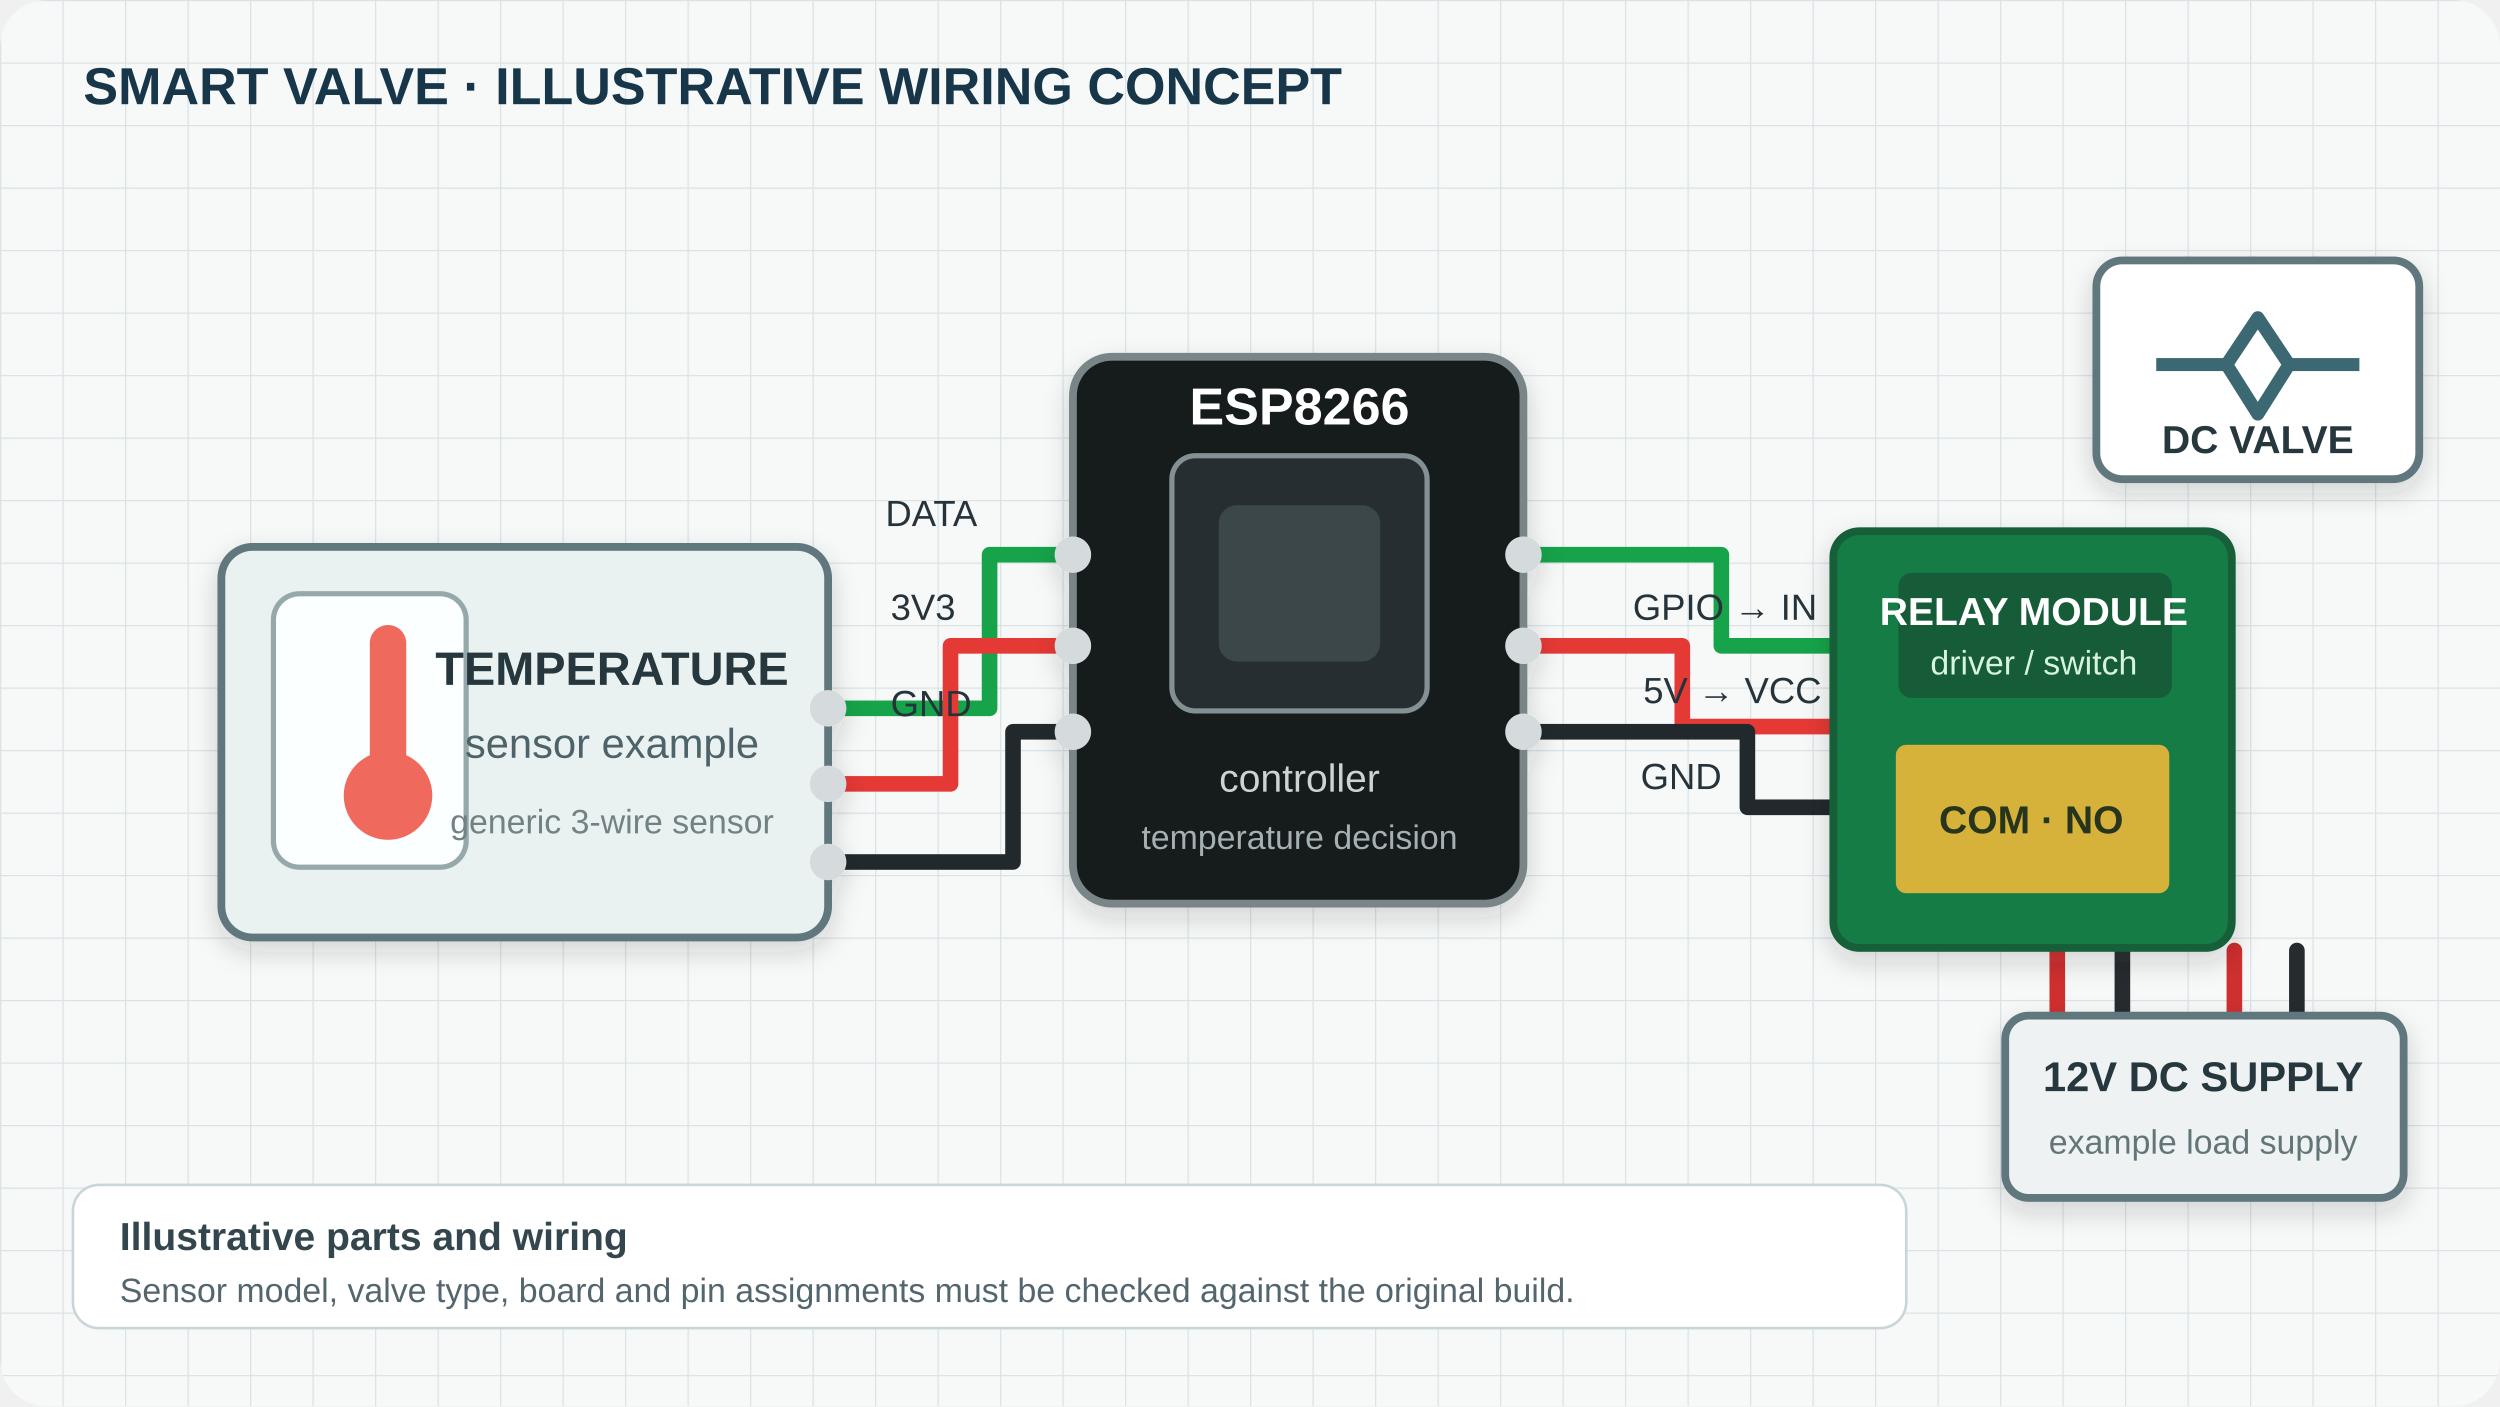
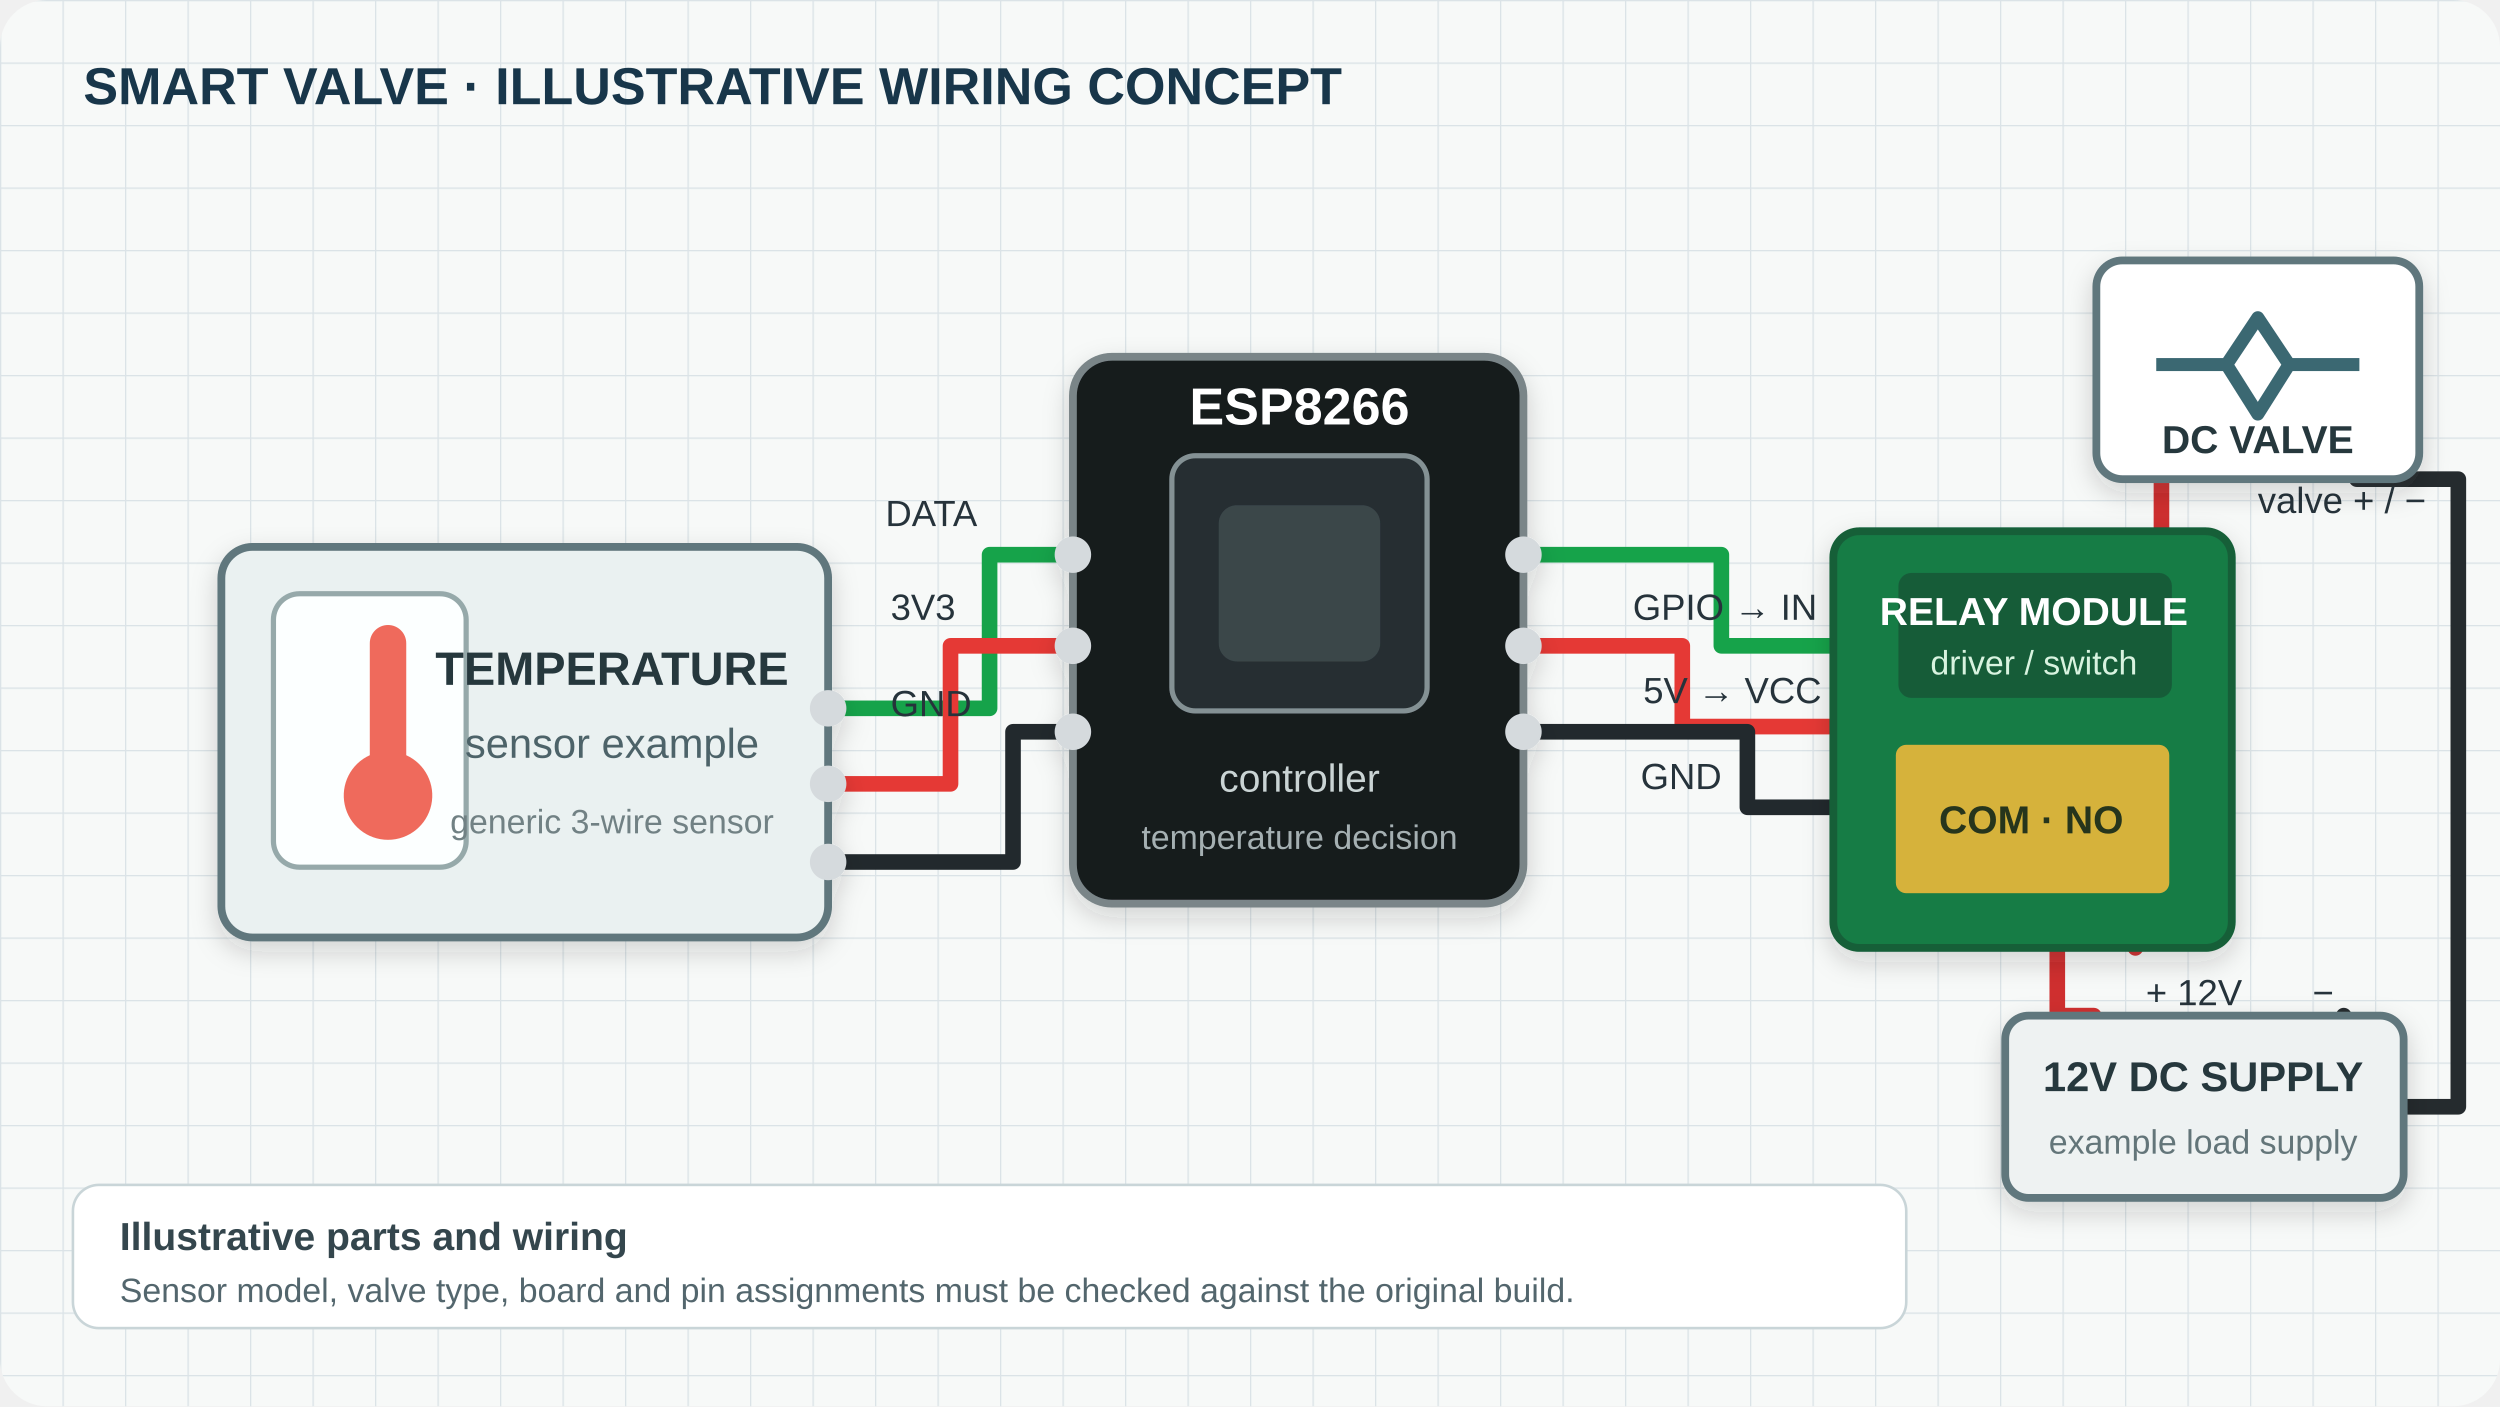
<svg xmlns="http://www.w3.org/2000/svg" viewBox="0 0 960 540" role="img" aria-labelledby="title desc">
  <defs>
    <pattern id="grid" width="24" height="24" patternUnits="userSpaceOnUse">
      <path d="M24 0H0V24" fill="none" stroke="#dbe3e7" stroke-width="1" />
    </pattern>
    <filter id="shadow" x="-20%" y="-20%" width="140%" height="140%">
      <feDropShadow dx="0" dy="4" stdDeviation="5" flood-color="#233" flood-opacity=".18" />
    </filter>
  </defs>
  <rect width="960" height="540" rx="18" fill="#f7f9f8" />
  <rect width="960" height="540" rx="18" fill="url(#grid)" />
  <text x="32" y="40" fill="#18364a" font-family="Arial,sans-serif" font-weight="700" font-size="20">SMART VALVE · ILLUSTRATIVE WIRING CONCEPT</text>
  <g fill="none" stroke-linecap="round" stroke-linejoin="round" stroke-width="6">
    <path d="M318 272H380V213H412" stroke="#16a34a" />
    <path d="M318 301H365V248H412" stroke="#e53935" />
    <path d="M318 331H389V281H412" stroke="#22292d" />
    <path d="M585 213H661V248H704" stroke="#16a34a" />
    <path d="M585 248H646V279H704" stroke="#e53935" />
    <path d="M585 281H671V310H704" stroke="#22292d" />
-     <path d="M790 338V392H858V365" stroke="#cf2f2f" />
-     <path d="M815 365V406H882V365" stroke="#252b2e" />
+     <path d="M790 364V390H804" stroke="#cf2f2f" />
+     <path d="M820 364V280H830V184" stroke="#cf2f2f" />
+     <path d="M905 184H944V425H900V390" stroke="#252b2e" />
  </g>
  <g font-family="Arial,sans-serif" font-size="14" fill="#26333b">
    <text x="340" y="202">DATA</text>
    <text x="342" y="238">3V3</text>
    <text x="342" y="275">GND</text>
    <text x="627" y="238">GPIO → IN</text>
    <text x="631" y="270">5V → VCC</text>
    <text x="630" y="303">GND</text>
-     <text x="817" y="428">12V DC example</text>
+     <text x="824" y="386">+ 12V</text>
+     <text x="888" y="386">−</text>
+     <text x="867" y="197">valve + / −</text>
  </g>
  <g filter="url(#shadow)">
    <rect x="412" y="137" width="173" height="210" rx="15" fill="#151a1c" stroke="#7a8588" stroke-width="3" />
    <rect x="450" y="175" width="98" height="98" rx="9" fill="#252e32" stroke="#849194" stroke-width="2" />
    <rect x="468" y="194" width="62" height="60" rx="7" fill="#3b464a" />
    <text x="499" y="163" text-anchor="middle" fill="#fff" font-family="Arial,sans-serif" font-size="20" font-weight="700">ESP8266</text>
    <text x="499" y="304" text-anchor="middle" fill="#cad4d4" font-family="Arial,sans-serif" font-size="15">controller</text>
    <text x="499" y="326" text-anchor="middle" fill="#a5b0b2" font-family="Arial,sans-serif" font-size="13">temperature decision</text>
    <g fill="#d5dadd">
      <circle cx="412" cy="213" r="7" />
      <circle cx="412" cy="248" r="7" />
      <circle cx="412" cy="281" r="7" />
      <circle cx="585" cy="213" r="7" />
      <circle cx="585" cy="248" r="7" />
      <circle cx="585" cy="281" r="7" />
    </g>
  </g>
  <g filter="url(#shadow)">
    <rect x="85" y="210" width="233" height="150" rx="12" fill="#eaf1f1" stroke="#61777d" stroke-width="3" />
    <rect x="105" y="228" width="74" height="105" rx="10" fill="#fcffff" stroke="#96a9aa" stroke-width="2" />
    <path d="M142 247v43a17 17 0 1 0 14 0v-43a7 7 0 0 0-14 0z" fill="#ef6b5c" />
    <text x="235" y="263" text-anchor="middle" fill="#26373e" font-family="Arial,sans-serif" font-size="18" font-weight="700">TEMPERATURE</text>
    <text x="235" y="291" text-anchor="middle" fill="#4d6369" font-family="Arial,sans-serif" font-size="16">sensor example</text>
    <text x="235" y="320" text-anchor="middle" fill="#718184" font-family="Arial,sans-serif" font-size="13">generic 3-wire sensor</text>
    <g fill="#d5dadd">
      <circle cx="318" cy="272" r="7" />
      <circle cx="318" cy="301" r="7" />
      <circle cx="318" cy="331" r="7" />
    </g>
  </g>
  <g filter="url(#shadow)">
    <rect x="704" y="204" width="153" height="160" rx="10" fill="#147b45" stroke="#125f39" stroke-width="3" />
    <rect x="729" y="220" width="105" height="48" rx="5" fill="#145c39" />
    <text x="781" y="240" text-anchor="middle" fill="#fff" font-family="Arial,sans-serif" font-size="15" font-weight="700">RELAY MODULE</text>
    <text x="781" y="259" text-anchor="middle" fill="#d8f3df" font-family="Arial,sans-serif" font-size="13">driver / switch</text>
    <rect x="728" y="286" width="105" height="57" rx="4" fill="#d6b23b" />
    <text x="780" y="320" text-anchor="middle" fill="#28351d" font-family="Arial,sans-serif" font-size="15" font-weight="700">COM · NO</text>
  </g>
  <g filter="url(#shadow)">
    <rect x="805" y="100" width="124" height="84" rx="10" fill="#fff" stroke="#61777d" stroke-width="3" />
    <path d="M828 140h27l12-18 12 18h27M855 140l12 19 12-19" fill="none" stroke="#3a6772" stroke-width="5" stroke-linejoin="round" />
    <text x="867" y="174" text-anchor="middle" fill="#26373e" font-family="Arial,sans-serif" font-size="15" font-weight="700">DC VALVE</text>
    <rect x="770" y="390" width="153" height="70" rx="9" fill="#eef2f2" stroke="#61777d" stroke-width="3" />
    <text x="846" y="419" text-anchor="middle" fill="#26373e" font-family="Arial,sans-serif" font-size="16" font-weight="700">12V DC SUPPLY</text>
    <text x="846" y="443" text-anchor="middle" fill="#637579" font-family="Arial,sans-serif" font-size="13">example load supply</text>
  </g>
  <rect x="28" y="455" width="704" height="55" rx="10" fill="#fff" stroke="#c9d5d8" />
  <text x="46" y="480" fill="#34464d" font-family="Arial,sans-serif" font-size="15" font-weight="700">Illustrative parts and wiring</text>
  <text x="46" y="500" fill="#53666d" font-family="Arial,sans-serif" font-size="13">Sensor model, valve type, board and pin assignments must be checked against the original build.</text>
</svg>
